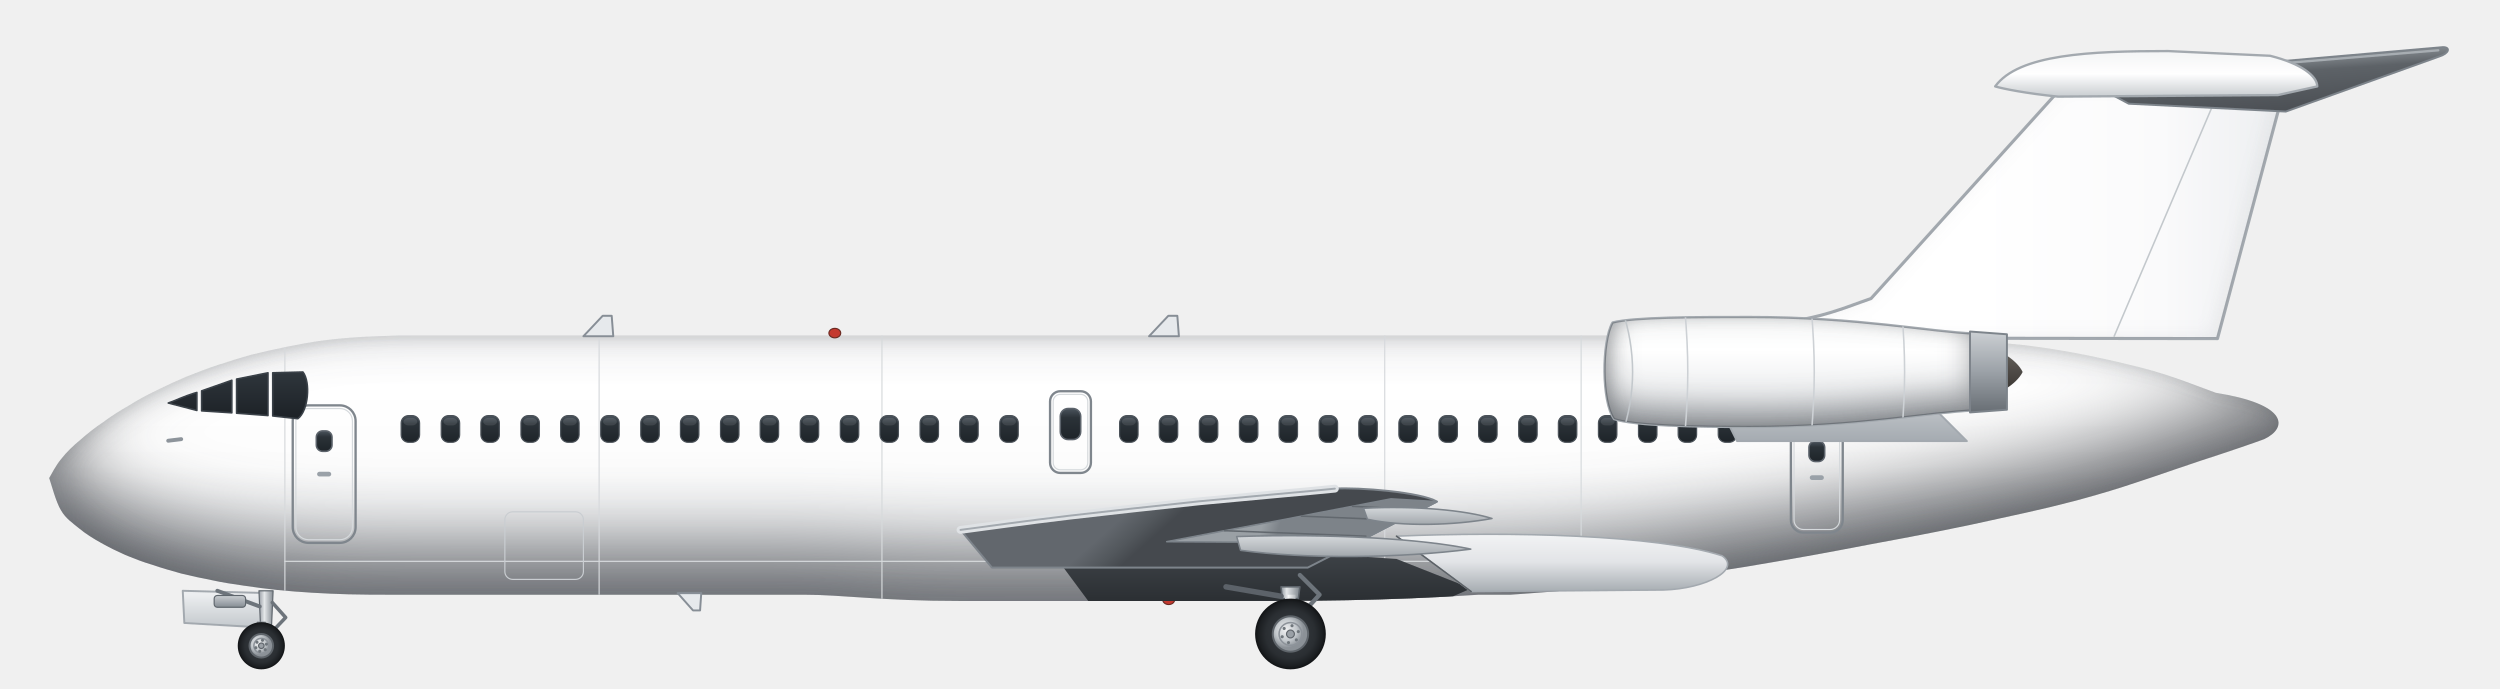
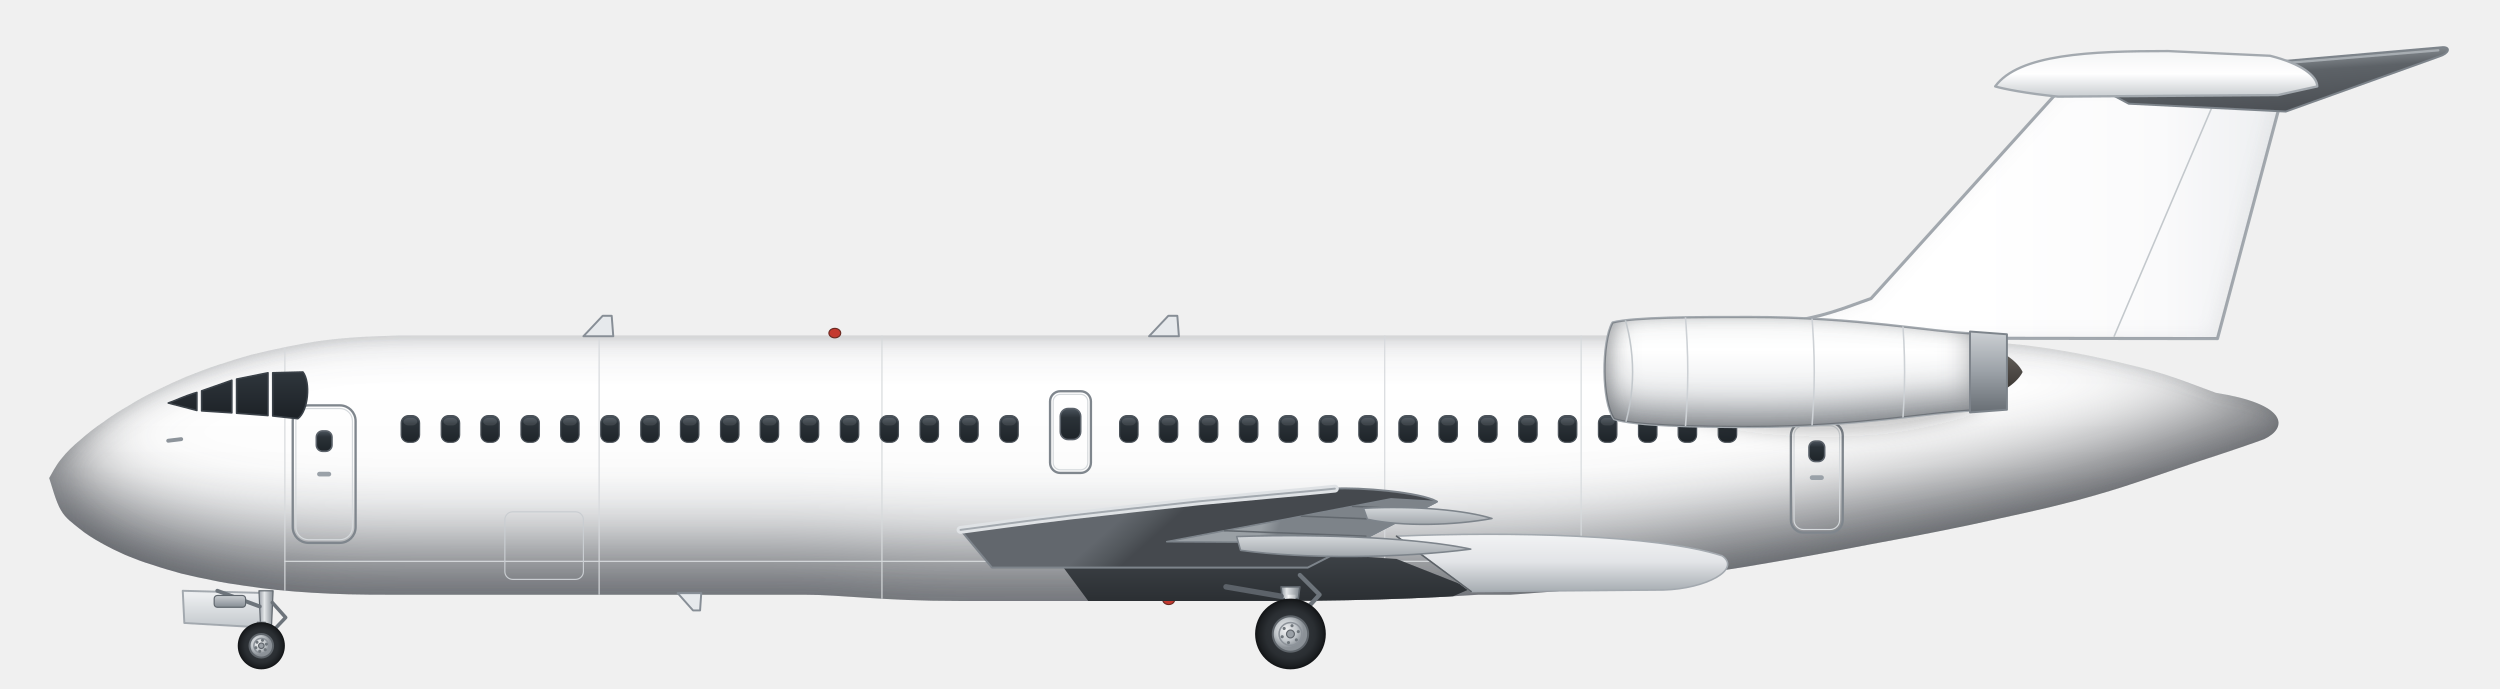
<svg xmlns="http://www.w3.org/2000/svg" viewBox="-12 -170.4 635.4 175.4" width="635" height="175" role="img" aria-label="BAC One-Eleven 200">
  <defs>
    <linearGradient id="BAC111200-g0" gradientUnits="userSpaceOnUse" x1="490.9" y1="-180" x2="569.4" y2="-180">
      <stop offset="0" stop-color="#ffffff" />
      <stop offset="0.6" stop-color="#fafafb" />
      <stop offset="1" stop-color="#eceef0" />
    </linearGradient>
    <filter id="BAC111200-f1" x="-8%" y="-20%" width="115.9%" height="140%" color-interpolation-filters="sRGB">
      <feFlood flood-color="#5b6168" flood-opacity="0.1" result="c" />
      <feComposite in="c" in2="SourceAlpha" operator="out" result="o" />
      <feOffset in="o" dx="-1" dy="0" result="s" />
      <feGaussianBlur in="s" stdDeviation="2.4" result="b" />
      <feComposite in="b" in2="SourceAlpha" operator="in" />
    </filter>
    <linearGradient id="BAC111200-g2" gradientUnits="userSpaceOnUse" x1="0" y1="-85" x2="0" y2="-19">
      <stop offset="0" stop-color="#eceef0" />
      <stop offset="0.0" stop-color="#f8f8f9" />
      <stop offset="0.2" stop-color="#ffffff" />
      <stop offset="0.5" stop-color="#fcfcfc" />
      <stop offset="0.7" stop-color="#f1f2f3" />
      <stop offset="1" stop-color="#e4e6e8" />
    </linearGradient>
    <clipPath id="BAC111200-c3">
      <path d="M0 -48.7C0.5 -49.5 1.7 -52.0 3.1 -53.6C4.4 -55.3 6.1 -56.9 7.9 -58.4C9.7 -60.0 11.6 -61.5 13.7 -62.9C15.7 -64.4 17.9 -65.8 20.2 -67.1C22.4 -68.5 24.8 -69.8 27.3 -71.0C29.7 -72.2 32.3 -73.4 34.9 -74.5C37.5 -75.5 40.2 -76.6 43.0 -77.5C45.8 -78.4 48.6 -79.3 51.5 -80.1C54.4 -80.8 57.4 -81.5 60.4 -82.1C63.4 -82.7 66.5 -83.3 69.6 -83.7C72.7 -84.1 75.9 -84.4 79.2 -84.6C82.4 -84.8 87.4 -84.9 89.1 -85L464.4 -85C470.8 -84.5 491.8 -83.8 503.1 -82.5C514.5 -81.1 524.2 -78.9 532.2 -76.9C540.3 -74.9 548.4 -71.5 551.6 -70.4C570 -67.5 570 -61.5 563.9 -58.6C561.2 -57.6 554.8 -55.4 547.7 -53.1C540.7 -50.8 530.0 -46.9 521.5 -44.5C512.9 -42.0 506.2 -40.5 496.5 -38.4C486.9 -36.2 474.4 -33.8 463.5 -31.8C452.7 -29.7 442.1 -27.8 431.2 -26.0C420.3 -24.3 408.1 -22.4 398.2 -21.3C388.3 -20.1 376.3 -19.3 372 -19L364 -19C340 -17.4 320 -17.4 300 -17.4L232 -17.4C212 -17.4 202 -19 192 -19L85.8 -19C84.2 -19.0 79.4 -19.0 76.2 -19.1C73.1 -19.2 70.1 -19.3 67.0 -19.5C64.0 -19.7 61.0 -19.9 58.1 -20.2C55.2 -20.5 52.4 -20.9 49.6 -21.3C46.8 -21.7 44.1 -22.1 41.4 -22.7C38.7 -23.2 36.1 -23.8 33.6 -24.4C31.1 -25.1 28.6 -25.8 26.3 -26.6C23.9 -27.3 21.6 -28.2 19.4 -29.1C17.2 -30.1 15.1 -31.1 13.2 -32.2C11.2 -33.3 9.3 -34.5 7.6 -35.9C5.9 -37.3 4.2 -38.4 3 -40.5C1.7 -42.6 0.5 -47.3 0 -48.7Z" />
    </clipPath>
    <filter id="BAC111200-f4" x="-6%" y="-100%" width="112.0%" height="300%" color-interpolation-filters="sRGB">
      <feFlood flood-color="#2f3338" flood-opacity="0.7" result="c" />
      <feComposite in="c" in2="SourceAlpha" operator="out" result="o" />
      <feOffset in="o" dx="0" dy="-11.5" result="s" />
      <feGaussianBlur in="s" stdDeviation="9.9" result="b" />
      <feComposite in="b" in2="SourceAlpha" operator="in" />
    </filter>
    <filter id="BAC111200-f5" x="-8%" y="-30%" width="115.9%" height="160%" color-interpolation-filters="sRGB">
      <feFlood flood-color="#4c5258" flood-opacity="0.1" result="c" />
      <feComposite in="c" in2="SourceAlpha" operator="out" result="o" />
      <feOffset in="o" dx="0" dy="1" result="s" />
      <feGaussianBlur in="s" stdDeviation="1.4" result="b" />
      <feComposite in="b" in2="SourceAlpha" operator="in" />
    </filter>
    <filter id="BAC111200-f6" x="-8%" y="-30%" width="115.9%" height="160%" color-interpolation-filters="sRGB">
      <feFlood flood-color="#3b4046" flood-opacity="0.2" result="c" />
      <feComposite in="c" in2="SourceAlpha" operator="out" result="o" />
      <feOffset in="o" dx="2.8" dy="-2" result="s" />
      <feGaussianBlur in="s" stdDeviation="3.5" result="b" />
      <feComposite in="b" in2="SourceAlpha" operator="in" />
    </filter>
    <linearGradient id="BAC111200-g7" gradientUnits="userSpaceOnUse" x1="0" y1="-60.7" x2="0" y2="-55.5">
      <stop offset="0" stop-color="#4b545d" />
      <stop offset="0.3" stop-color="#2b3238" />
      <stop offset="1" stop-color="#1e2429" />
    </linearGradient>
    <linearGradient id="BAC111200-g8" gradientUnits="userSpaceOnUse" x1="0" y1="-66.4" x2="0" y2="-58.5">
      <stop offset="0" stop-color="#4b545d" />
      <stop offset="0.3" stop-color="#2b3238" />
      <stop offset="1" stop-color="#1e2429" />
    </linearGradient>
    <linearGradient id="BAC111200-g9" gradientUnits="userSpaceOnUse" x1="0" y1="-58.1" x2="0" y2="-52.9">
      <stop offset="0" stop-color="#4b545d" />
      <stop offset="0.3" stop-color="#2b3238" />
      <stop offset="1" stop-color="#1e2429" />
    </linearGradient>
    <linearGradient id="BAC111200-g10" gradientUnits="userSpaceOnUse" x1="0" y1="-64.6" x2="0" y2="-57.8">
      <stop offset="0" stop-color="#4b545d" />
      <stop offset="0.3" stop-color="#2b3238" />
      <stop offset="1" stop-color="#1e2429" />
    </linearGradient>
    <linearGradient id="BAC111200-g11" gradientUnits="userSpaceOnUse" x1="0" y1="-83.1" x2="0" y2="-63.2">
      <stop offset="0" stop-color="#59626b" />
      <stop offset="0.4" stop-color="#2e353b" />
      <stop offset="1" stop-color="#1b2025" />
    </linearGradient>
    <linearGradient id="BAC111200-g12" gradientUnits="userSpaceOnUse" x1="0" y1="-34.3" x2="0" y2="-17.4">
      <stop offset="0" stop-color="#454a4f" />
      <stop offset="1" stop-color="#2b2f33" />
    </linearGradient>
    <linearGradient id="BAC111200-g13" gradientUnits="userSpaceOnUse" x1="0" y1="-34.9" x2="0" y2="-19.8">
      <stop offset="0" stop-color="#f3f4f5" />
      <stop offset="0.5" stop-color="#e2e4e7" />
      <stop offset="1" stop-color="#a7adb2" />
    </linearGradient>
    <linearGradient id="BAC111200-g14" gradientUnits="userSpaceOnUse" x1="313.6" y1="-20" x2="318.4" y2="-20">
      <stop offset="0" stop-color="#8e959c" />
      <stop offset="0.3" stop-color="#e4e7e9" />
      <stop offset="1" stop-color="#7d848b" />
    </linearGradient>
    <linearGradient id="BAC111200-g15" gradientUnits="userSpaceOnUse" x1="313.6" y1="-20" x2="318.4" y2="-20">
      <stop offset="0" stop-color="#9aa1a8" />
      <stop offset="0.4" stop-color="#f6f7f8" />
      <stop offset="1" stop-color="#8b9198" />
    </linearGradient>
    <radialGradient id="BAC111200-g16" gradientUnits="userSpaceOnUse" cx="316" cy="-9" r="9">
      <stop offset="0" stop-color="#3a3f44" />
      <stop offset="0.7" stop-color="#2a2e32" />
      <stop offset="0.9" stop-color="#1c1f22" />
      <stop offset="1" stop-color="#111315" />
    </radialGradient>
    <radialGradient id="BAC111200-g17" gradientUnits="userSpaceOnUse" cx="314.9" cy="-10.0" r="4.5">
      <stop offset="0" stop-color="#f0f1f2" />
      <stop offset="0.6" stop-color="#c3c8cc" />
      <stop offset="1" stop-color="#8b9197" />
    </radialGradient>
    <linearGradient id="BAC111200-g18" gradientUnits="userSpaceOnUse" x1="0" y1="-19" x2="0" y2="-10.6">
      <stop offset="0" stop-color="#eceef0" />
      <stop offset="1" stop-color="#c3c8cc" />
    </linearGradient>
    <linearGradient id="BAC111200-g19" gradientUnits="userSpaceOnUse" x1="53.2" y1="-20" x2="57.2" y2="-20">
      <stop offset="0" stop-color="#8e959c" />
      <stop offset="0.4" stop-color="#e4e7e9" />
      <stop offset="1" stop-color="#7d848b" />
    </linearGradient>
    <linearGradient id="BAC111200-g20" gradientUnits="userSpaceOnUse" x1="0" y1="-18.8" x2="0" y2="-15.8">
      <stop offset="0" stop-color="#c9cdd1" />
      <stop offset="1" stop-color="#868d94" />
    </linearGradient>
    <radialGradient id="BAC111200-g21" gradientUnits="userSpaceOnUse" cx="54" cy="-6" r="6">
      <stop offset="0" stop-color="#3a3f44" />
      <stop offset="0.7" stop-color="#2a2e32" />
      <stop offset="0.9" stop-color="#1c1f22" />
      <stop offset="1" stop-color="#111315" />
    </radialGradient>
    <radialGradient id="BAC111200-g22" gradientUnits="userSpaceOnUse" cx="53.2" cy="-6.7" r="3">
      <stop offset="0" stop-color="#f0f1f2" />
      <stop offset="0.6" stop-color="#c3c8cc" />
      <stop offset="1" stop-color="#8b9197" />
    </radialGradient>
    <linearGradient id="BAC111200-g23" gradientUnits="userSpaceOnUse" x1="274.9" y1="-40.2" x2="280.9" y2="-33.4">
      <stop offset="0" stop-color="#62676d" />
      <stop offset="0.6" stop-color="#52575c" />
      <stop offset="1" stop-color="#45494e" />
    </linearGradient>
    <linearGradient id="BAC111200-g24" gradientUnits="userSpaceOnUse" x1="309.0" y1="-37.2" x2="313.0" y2="-35.9">
      <stop offset="0" stop-color="#9aa0a5" />
      <stop offset="1" stop-color="#7d8389" />
    </linearGradient>
    <linearGradient id="BAC111200-g25" gradientUnits="userSpaceOnUse" x1="0" y1="-34.4" x2="0" y2="-28.0">
      <stop offset="0" stop-color="#d9dcdf" />
      <stop offset="1" stop-color="#9ba1a6" />
    </linearGradient>
    <linearGradient id="BAC111200-g26" gradientUnits="userSpaceOnUse" x1="0" y1="-41.6" x2="0" y2="-36.3">
      <stop offset="0" stop-color="#d9dcdf" />
      <stop offset="1" stop-color="#9ba1a6" />
    </linearGradient>
    <linearGradient id="BAC111200-g27" gradientUnits="userSpaceOnUse" x1="569.4" y1="-156.4" x2="570.4" y2="-142">
      <stop offset="0" stop-color="#8b9196" />
      <stop offset="0.3" stop-color="#5d6267" />
      <stop offset="1" stop-color="#4b4f54" />
    </linearGradient>
    <linearGradient id="BAC111200-g28" gradientUnits="userSpaceOnUse" x1="0" y1="-157.4" x2="0" y2="-145.8">
      <stop offset="0" stop-color="#f3f4f5" />
      <stop offset="0.5" stop-color="#ffffff" />
      <stop offset="1" stop-color="#c9cdd1" />
    </linearGradient>
-     <linearGradient id="BAC111200-g29" gradientUnits="userSpaceOnUse" x1="0" y1="-75.7" x2="0" y2="-58.1">
-       <stop offset="0" stop-color="#d9dcdf" />
-       <stop offset="1" stop-color="#a5abb1" />
-     </linearGradient>
+     <filter id="BAC111200-f29" x="-30%" y="-60%" width="160%" height="220%">
+       <feGaussianBlur stdDeviation="2.4" />
+     </filter>
    <linearGradient id="BAC111200-g30" gradientUnits="userSpaceOnUse" x1="0" y1="-83.1" x2="0" y2="-68.4">
      <stop offset="0" stop-color="#6d6862" />
      <stop offset="1" stop-color="#2f2c29" />
    </linearGradient>
    <linearGradient id="BAC111200-g31" gradientUnits="userSpaceOnUse" x1="0" y1="-89.7" x2="0" y2="-61.7">
      <stop offset="0" stop-color="#e4e6e8" />
      <stop offset="0.0" stop-color="#f7f8f8" />
      <stop offset="0.3" stop-color="#ffffff" />
      <stop offset="0.6" stop-color="#f1f2f3" />
      <stop offset="1" stop-color="#dcdfe2" />
    </linearGradient>
    <filter id="BAC111200-f32" x="-30%" y="-60%" width="160%" height="220.0%" color-interpolation-filters="sRGB">
      <feFlood flood-color="#30353a" flood-opacity="0.5" result="c" />
      <feComposite in="c" in2="SourceAlpha" operator="out" result="o" />
      <feOffset in="o" dx="0" dy="-4" result="s" />
      <feGaussianBlur in="s" stdDeviation="4" result="b" />
      <feComposite in="b" in2="SourceAlpha" operator="in" />
    </filter>
    <filter id="BAC111200-f33" x="-30%" y="-30%" width="160%" height="160%" color-interpolation-filters="sRGB">
      <feFlood flood-color="#41474d" flood-opacity="0.2" result="c" />
      <feComposite in="c" in2="SourceAlpha" operator="out" result="o" />
      <feOffset in="o" dx="1.6" dy="0" result="s" />
      <feGaussianBlur in="s" stdDeviation="1.6" result="b" />
      <feComposite in="b" in2="SourceAlpha" operator="in" />
    </filter>
    <clipPath id="BAC111200-c34">
      <path d="M398 -88.3C403.5 -89.7 419.1 -89.7 432.9 -89.7C460.5 -89.7 478.9 -85.9 490 -85.5L490 -65.9C478.9 -65.5 460.5 -61.7 432.9 -61.7C419.1 -61.7 403.5 -62.0 398.4 -63.7C395.2 -68.0 395.2 -83.4 398 -88.3Z" />
    </clipPath>
    <linearGradient id="BAC111200-g35" gradientUnits="userSpaceOnUse" x1="0" y1="-85.5" x2="0" y2="-65.9">
      <stop offset="0" stop-color="#c9cdd1" />
      <stop offset="0.5" stop-color="#9ba1a7" />
      <stop offset="1" stop-color="#6a7076" />
    </linearGradient>
  </defs>
  <path d="M403.8 -84.4C407.8 -84.7 420.3 -85.3 427.8 -86.2C435.3 -87.0 442.8 -88.2 448.8 -89.6C454.8 -90.9 461.3 -93.6 463.8 -94.4L512.4 -148.2C513.4 -149.4 514.4 -149.4 517.0 -149.4L569.4 -149.4L552 -84.2Z" fill="url(#BAC111200-g0)" stroke="#a3a9af" stroke-width="0.8" stroke-linejoin="round" stroke-linecap="round" />
  <path d="M403.8 -84.4C407.8 -84.7 420.3 -85.3 427.8 -86.2C435.3 -87.0 442.8 -88.2 448.8 -89.6C454.8 -90.9 461.3 -93.6 463.8 -94.4L512.4 -148.2C513.4 -149.4 514.4 -149.4 517.0 -149.4L569.4 -149.4L552 -84.2Z" fill="#000" filter="url(#BAC111200-f1)" />
  <path d="M552.6 -147.8L525.7 -84.8" fill="none" stroke="#c3c8cc" stroke-width="0.4" stroke-linejoin="round" stroke-linecap="round" />
  <path d="M517.4 -146.6L568.4 -146.6" fill="none" stroke="#d0d4d8" stroke-width="0.4" stroke-linejoin="round" stroke-linecap="round" />
  <path d="M0 -48.7C0.5 -49.5 1.7 -52.0 3.1 -53.6C4.4 -55.3 6.1 -56.9 7.9 -58.4C9.7 -60.0 11.6 -61.5 13.7 -62.9C15.7 -64.4 17.9 -65.8 20.2 -67.1C22.4 -68.5 24.8 -69.8 27.3 -71.0C29.7 -72.2 32.3 -73.4 34.9 -74.5C37.5 -75.5 40.2 -76.6 43.0 -77.5C45.8 -78.4 48.6 -79.3 51.5 -80.1C54.4 -80.8 57.4 -81.5 60.4 -82.1C63.4 -82.7 66.5 -83.3 69.6 -83.7C72.7 -84.1 75.9 -84.4 79.2 -84.6C82.4 -84.8 87.4 -84.9 89.1 -85L464.4 -85C470.8 -84.5 491.8 -83.8 503.1 -82.5C514.5 -81.1 524.2 -78.9 532.2 -76.9C540.3 -74.9 548.4 -71.5 551.6 -70.4C570 -67.5 570 -61.5 563.9 -58.6C561.2 -57.6 554.8 -55.4 547.7 -53.1C540.7 -50.8 530.0 -46.9 521.5 -44.5C512.9 -42.0 506.2 -40.5 496.5 -38.4C486.9 -36.2 474.4 -33.8 463.5 -31.8C452.7 -29.7 442.1 -27.8 431.2 -26.0C420.3 -24.3 408.1 -22.4 398.2 -21.3C388.3 -20.1 376.3 -19.3 372 -19L364 -19C340 -17.4 320 -17.4 300 -17.4L232 -17.4C212 -17.4 202 -19 192 -19L85.8 -19C84.2 -19.0 79.4 -19.0 76.2 -19.1C73.1 -19.2 70.1 -19.3 67.0 -19.5C64.0 -19.7 61.0 -19.9 58.1 -20.2C55.2 -20.5 52.4 -20.9 49.6 -21.3C46.8 -21.7 44.1 -22.1 41.4 -22.7C38.7 -23.2 36.1 -23.8 33.6 -24.4C31.1 -25.1 28.6 -25.8 26.3 -26.6C23.9 -27.3 21.6 -28.2 19.4 -29.1C17.2 -30.1 15.1 -31.1 13.2 -32.2C11.2 -33.3 9.3 -34.5 7.6 -35.9C5.9 -37.3 4.2 -38.4 3 -40.5C1.7 -42.6 0.5 -47.3 0 -48.7Z" fill="url(#BAC111200-g2)" />
  <path d="M0 -48.7C0.5 -49.5 1.7 -52.0 3.1 -53.6C4.4 -55.3 6.1 -56.9 7.9 -58.4C9.7 -60.0 11.6 -61.5 13.7 -62.9C15.7 -64.4 17.9 -65.8 20.2 -67.1C22.4 -68.5 24.8 -69.8 27.3 -71.0C29.7 -72.2 32.3 -73.4 34.9 -74.5C37.5 -75.5 40.2 -76.6 43.0 -77.5C45.8 -78.4 48.6 -79.3 51.5 -80.1C54.4 -80.8 57.4 -81.5 60.4 -82.1C63.4 -82.7 66.5 -83.3 69.6 -83.7C72.7 -84.1 75.9 -84.4 79.2 -84.6C82.4 -84.8 87.4 -84.9 89.1 -85L464.4 -85C470.8 -84.5 491.8 -83.8 503.1 -82.5C514.5 -81.1 524.2 -78.9 532.2 -76.9C540.3 -74.9 548.4 -71.5 551.6 -70.4C570 -67.5 570 -61.5 563.9 -58.6C561.2 -57.6 554.8 -55.4 547.7 -53.1C540.7 -50.8 530.0 -46.9 521.5 -44.5C512.9 -42.0 506.2 -40.5 496.5 -38.4C486.9 -36.2 474.4 -33.8 463.5 -31.8C452.7 -29.7 442.1 -27.8 431.2 -26.0C420.3 -24.3 408.1 -22.4 398.2 -21.3C388.3 -20.1 376.3 -19.3 372 -19L364 -19C340 -17.4 320 -17.4 300 -17.4L232 -17.4C212 -17.4 202 -19 192 -19L85.8 -19C84.2 -19.0 79.4 -19.0 76.2 -19.1C73.1 -19.2 70.1 -19.3 67.0 -19.5C64.0 -19.7 61.0 -19.9 58.1 -20.2C55.2 -20.5 52.4 -20.9 49.6 -21.3C46.8 -21.7 44.1 -22.1 41.4 -22.7C38.7 -23.2 36.1 -23.8 33.6 -24.4C31.1 -25.1 28.6 -25.8 26.3 -26.6C23.9 -27.3 21.6 -28.2 19.4 -29.1C17.2 -30.1 15.1 -31.1 13.2 -32.2C11.2 -33.3 9.3 -34.5 7.6 -35.9C5.9 -37.3 4.2 -38.4 3 -40.5C1.7 -42.6 0.5 -47.3 0 -48.7Z" fill="#000" filter="url(#BAC111200-f4)" />
  <path d="M0 -48.7C0.5 -49.5 1.7 -52.0 3.1 -53.6C4.4 -55.3 6.1 -56.9 7.9 -58.4C9.7 -60.0 11.6 -61.5 13.7 -62.9C15.7 -64.4 17.9 -65.8 20.2 -67.1C22.4 -68.5 24.8 -69.8 27.3 -71.0C29.7 -72.2 32.3 -73.4 34.9 -74.5C37.5 -75.5 40.2 -76.6 43.0 -77.5C45.8 -78.4 48.6 -79.3 51.5 -80.1C54.4 -80.8 57.4 -81.5 60.4 -82.1C63.4 -82.7 66.5 -83.3 69.6 -83.7C72.7 -84.1 75.9 -84.4 79.2 -84.6C82.4 -84.8 87.4 -84.9 89.1 -85L464.4 -85C470.8 -84.5 491.8 -83.8 503.1 -82.5C514.5 -81.1 524.2 -78.9 532.2 -76.9C540.3 -74.9 548.4 -71.5 551.6 -70.4C570 -67.5 570 -61.5 563.9 -58.6C561.2 -57.6 554.8 -55.4 547.7 -53.1C540.7 -50.8 530.0 -46.9 521.5 -44.5C512.9 -42.0 506.2 -40.5 496.5 -38.4C486.9 -36.2 474.4 -33.8 463.5 -31.8C452.7 -29.7 442.1 -27.8 431.2 -26.0C420.3 -24.3 408.1 -22.4 398.2 -21.3C388.3 -20.1 376.3 -19.3 372 -19L364 -19C340 -17.4 320 -17.4 300 -17.4L232 -17.4C212 -17.4 202 -19 192 -19L85.8 -19C84.2 -19.0 79.4 -19.0 76.2 -19.1C73.1 -19.2 70.1 -19.3 67.0 -19.5C64.0 -19.7 61.0 -19.9 58.1 -20.2C55.2 -20.5 52.4 -20.9 49.6 -21.3C46.8 -21.7 44.1 -22.1 41.4 -22.7C38.7 -23.2 36.1 -23.8 33.6 -24.4C31.1 -25.1 28.6 -25.8 26.3 -26.6C23.9 -27.3 21.6 -28.2 19.4 -29.1C17.2 -30.1 15.1 -31.1 13.2 -32.2C11.2 -33.3 9.3 -34.5 7.6 -35.9C5.9 -37.3 4.2 -38.4 3 -40.5C1.7 -42.6 0.5 -47.3 0 -48.7Z" fill="#000" filter="url(#BAC111200-f5)" />
  <path d="M0 -48.7C0.5 -49.5 1.7 -52.0 3.1 -53.6C4.4 -55.3 6.1 -56.9 7.9 -58.4C9.7 -60.0 11.6 -61.5 13.7 -62.9C15.7 -64.4 17.9 -65.8 20.2 -67.1C22.4 -68.5 24.8 -69.8 27.3 -71.0C29.7 -72.2 32.3 -73.4 34.9 -74.5C37.5 -75.5 40.2 -76.6 43.0 -77.5C45.8 -78.4 48.6 -79.3 51.5 -80.1C54.4 -80.8 57.4 -81.5 60.4 -82.1C63.4 -82.7 66.5 -83.3 69.6 -83.7C72.7 -84.1 75.9 -84.4 79.2 -84.6C82.4 -84.8 87.4 -84.9 89.1 -85L464.4 -85C470.8 -84.5 491.8 -83.8 503.1 -82.5C514.5 -81.1 524.2 -78.9 532.2 -76.9C540.3 -74.9 548.4 -71.5 551.6 -70.4C570 -67.5 570 -61.5 563.9 -58.6C561.2 -57.6 554.8 -55.4 547.7 -53.1C540.7 -50.8 530.0 -46.9 521.5 -44.5C512.9 -42.0 506.2 -40.5 496.5 -38.4C486.9 -36.2 474.4 -33.8 463.5 -31.8C452.7 -29.7 442.1 -27.8 431.2 -26.0C420.3 -24.3 408.1 -22.4 398.2 -21.3C388.3 -20.1 376.3 -19.3 372 -19L364 -19C340 -17.4 320 -17.4 300 -17.4L232 -17.4C212 -17.4 202 -19 192 -19L85.8 -19C84.2 -19.0 79.4 -19.0 76.2 -19.1C73.1 -19.2 70.1 -19.3 67.0 -19.5C64.0 -19.7 61.0 -19.9 58.1 -20.2C55.2 -20.5 52.4 -20.9 49.6 -21.3C46.8 -21.7 44.1 -22.1 41.4 -22.7C38.7 -23.2 36.1 -23.8 33.6 -24.4C31.1 -25.1 28.6 -25.8 26.3 -26.6C23.9 -27.3 21.6 -28.2 19.4 -29.1C17.2 -30.1 15.1 -31.1 13.2 -32.2C11.2 -33.3 9.3 -34.5 7.6 -35.9C5.9 -37.3 4.2 -38.4 3 -40.5C1.7 -42.6 0.5 -47.3 0 -48.7Z" fill="#000" filter="url(#BAC111200-f6)" />
  <g clip-path="url(#BAC111200-c3)" fill="none" stroke="#d6d9dc" stroke-width="0.3" stroke-linejoin="round" stroke-linecap="round">
    <path d="M60 -91L60 1" />
    <path d="M140 -91L140 1" />
    <path d="M212 -91L212 1" />
    <path d="M340 -91L340 1" />
    <path d="M390 -91L390 1" />
    <path d="M60.0 -27.5L391.8 -27.5" />
  </g>
  <g clip-path="url(#BAC111200-c3)">
    <rect x="62" y="-67.2" width="16" height="35" rx="4" fill="none" stroke="#7f868d" stroke-width="0.6" stroke-linejoin="round" stroke-linecap="round" />
    <rect x="62.8" y="-66.4" width="14.4" height="33.4" rx="3.2" fill="none" stroke="#d5d9dc" stroke-width="0.3" stroke-linejoin="round" stroke-linecap="round" />
    <rect x="68" y="-60.7" width="4" height="5.2" rx="1.6" fill="url(#BAC111200-g7)" stroke="#5c636b" stroke-width="0.4" stroke-linejoin="round" stroke-linecap="round" />
    <rect x="68.2" y="-50.3" width="3.6" height="1.2" rx="0.6" fill="#9aa1a8" />
  </g>
  <g clip-path="url(#BAC111200-c3)">
    <rect x="254.8" y="-70.8" width="10.4" height="20.8" rx="2.6" fill="none" stroke="#7f868d" stroke-width="0.6" stroke-linejoin="round" stroke-linecap="round" />
    <rect x="255.6" y="-70.0" width="8.8" height="19.2" rx="1.8" fill="none" stroke="#d5d9dc" stroke-width="0.3" stroke-linejoin="round" stroke-linecap="round" />
    <rect x="257.4" y="-66.4" width="5.2" height="7.9" rx="2.0" fill="url(#BAC111200-g8)" stroke="#5c636b" stroke-width="0.4" stroke-linejoin="round" stroke-linecap="round" />
  </g>
  <g clip-path="url(#BAC111200-c3)">
    <rect x="443.4" y="-62.8" width="13.2" height="28" rx="3.2" fill="none" stroke="#7f868d" stroke-width="0.6" stroke-linejoin="round" stroke-linecap="round" />
    <rect x="444.2" y="-62.0" width="11.6" height="26.4" rx="2.4" fill="none" stroke="#d5d9dc" stroke-width="0.3" stroke-linejoin="round" stroke-linecap="round" />
    <rect x="448" y="-58.1" width="4" height="5.2" rx="1.6" fill="url(#BAC111200-g9)" stroke="#5c636b" stroke-width="0.4" stroke-linejoin="round" stroke-linecap="round" />
    <rect x="448.2" y="-49.4" width="3.6" height="1.2" rx="0.6" fill="#9aa1a8" />
  </g>
  <g clip-path="url(#BAC111200-c3)">
    <rect x="116" y="-40.1" width="20" height="17.2" rx="2" fill="none" stroke="#c9cdd1" stroke-width="0.3" stroke-linejoin="round" stroke-linecap="round" />
  </g>
  <g clip-path="url(#BAC111200-c3)">
    <g fill="url(#BAC111200-g10)" stroke="#4a5158" stroke-width="0.3" stroke-linejoin="round" stroke-linecap="round">
      <rect x="89.6" y="-64.6" width="4.7" height="6.8" rx="1.9" />
      <rect x="99.8" y="-64.6" width="4.7" height="6.8" rx="1.9" />
      <rect x="109.9" y="-64.6" width="4.7" height="6.8" rx="1.9" />
      <rect x="120.1" y="-64.6" width="4.7" height="6.8" rx="1.9" />
      <rect x="130.2" y="-64.6" width="4.7" height="6.8" rx="1.9" />
      <rect x="140.4" y="-64.6" width="4.7" height="6.8" rx="1.9" />
      <rect x="150.6" y="-64.6" width="4.7" height="6.8" rx="1.9" />
      <rect x="160.7" y="-64.6" width="4.7" height="6.8" rx="1.9" />
      <rect x="170.9" y="-64.6" width="4.7" height="6.8" rx="1.9" />
      <rect x="181.0" y="-64.6" width="4.7" height="6.8" rx="1.9" />
      <rect x="191.2" y="-64.6" width="4.7" height="6.8" rx="1.9" />
      <rect x="201.4" y="-64.6" width="4.7" height="6.8" rx="1.9" />
      <rect x="211.5" y="-64.6" width="4.7" height="6.8" rx="1.9" />
      <rect x="221.7" y="-64.6" width="4.7" height="6.8" rx="1.9" />
      <rect x="231.8" y="-64.6" width="4.7" height="6.8" rx="1.9" />
      <rect x="242.0" y="-64.6" width="4.7" height="6.8" rx="1.9" />
      <rect x="272.5" y="-64.6" width="4.7" height="6.8" rx="1.9" />
      <rect x="282.6" y="-64.6" width="4.7" height="6.8" rx="1.9" />
      <rect x="292.8" y="-64.6" width="4.7" height="6.8" rx="1.9" />
      <rect x="303.0" y="-64.6" width="4.7" height="6.8" rx="1.9" />
      <rect x="313.1" y="-64.6" width="4.7" height="6.8" rx="1.9" />
      <rect x="323.3" y="-64.6" width="4.7" height="6.8" rx="1.9" />
      <rect x="333.4" y="-64.6" width="4.7" height="6.8" rx="1.9" />
      <rect x="343.6" y="-64.6" width="4.7" height="6.8" rx="1.9" />
      <rect x="353.8" y="-64.6" width="4.7" height="6.8" rx="1.9" />
      <rect x="363.9" y="-64.6" width="4.7" height="6.8" rx="1.9" />
      <rect x="374.1" y="-64.6" width="4.7" height="6.8" rx="1.9" />
      <rect x="384.2" y="-64.6" width="4.7" height="6.8" rx="1.9" />
      <rect x="394.4" y="-64.6" width="4.7" height="6.8" rx="1.9" />
      <rect x="404.6" y="-64.6" width="4.7" height="6.8" rx="1.9" />
      <rect x="414.7" y="-64.6" width="4.7" height="6.8" rx="1.9" />
      <rect x="424.9" y="-64.6" width="4.7" height="6.8" rx="1.9" />
    </g>
    <g fill="#ffffff" opacity="0.1">
      <rect x="90.2" y="-64.0" width="3.5" height="1.9" rx="1.3" />
      <rect x="100.4" y="-64.0" width="3.5" height="1.9" rx="1.3" />
      <rect x="110.5" y="-64.0" width="3.5" height="1.9" rx="1.3" />
      <rect x="120.7" y="-64.0" width="3.5" height="1.9" rx="1.3" />
      <rect x="130.8" y="-64.0" width="3.5" height="1.9" rx="1.3" />
      <rect x="141.0" y="-64.0" width="3.5" height="1.9" rx="1.3" />
      <rect x="151.2" y="-64.0" width="3.5" height="1.9" rx="1.3" />
      <rect x="161.3" y="-64.0" width="3.5" height="1.9" rx="1.3" />
      <rect x="171.5" y="-64.0" width="3.5" height="1.9" rx="1.3" />
      <rect x="181.6" y="-64.0" width="3.5" height="1.9" rx="1.3" />
      <rect x="191.8" y="-64.0" width="3.5" height="1.9" rx="1.3" />
      <rect x="202.0" y="-64.0" width="3.5" height="1.9" rx="1.3" />
      <rect x="212.1" y="-64.0" width="3.5" height="1.9" rx="1.3" />
      <rect x="222.3" y="-64.0" width="3.5" height="1.9" rx="1.3" />
      <rect x="232.4" y="-64.0" width="3.5" height="1.9" rx="1.3" />
      <rect x="242.6" y="-64.0" width="3.5" height="1.9" rx="1.3" />
      <rect x="273.1" y="-64.0" width="3.5" height="1.9" rx="1.3" />
      <rect x="283.2" y="-64.0" width="3.5" height="1.9" rx="1.3" />
      <rect x="293.4" y="-64.0" width="3.5" height="1.9" rx="1.3" />
      <rect x="303.6" y="-64.0" width="3.5" height="1.9" rx="1.3" />
      <rect x="313.7" y="-64.0" width="3.5" height="1.9" rx="1.3" />
      <rect x="323.9" y="-64.0" width="3.5" height="1.9" rx="1.3" />
      <rect x="334.0" y="-64.0" width="3.5" height="1.9" rx="1.3" />
      <rect x="344.2" y="-64.0" width="3.5" height="1.9" rx="1.3" />
      <rect x="354.4" y="-64.0" width="3.5" height="1.9" rx="1.3" />
      <rect x="364.5" y="-64.0" width="3.5" height="1.9" rx="1.3" />
      <rect x="374.7" y="-64.0" width="3.5" height="1.9" rx="1.3" />
      <rect x="384.8" y="-64.0" width="3.5" height="1.9" rx="1.3" />
      <rect x="395.0" y="-64.0" width="3.5" height="1.9" rx="1.3" />
      <rect x="405.2" y="-64.0" width="3.5" height="1.9" rx="1.3" />
      <rect x="415.3" y="-64.0" width="3.5" height="1.9" rx="1.3" />
      <rect x="425.5" y="-64.0" width="3.5" height="1.9" rx="1.3" />
    </g>
  </g>
  <g fill="url(#BAC111200-g11)" stroke="#3a4148" stroke-width="0.4" stroke-linejoin="round" stroke-linecap="round">
    <path d="M30.3 -67.8C32.3 -68.5 34.3 -69.5 36.9 -70.3L37.6 -70.5L37.6 -65.9Z" />
    <path d="M38.8 -65.8L38.8 -70.9L46.5 -73.6L46.5 -65.3Z" />
    <path d="M47.7 -65.2L47.7 -73.9L55.7 -75.5L55.7 -64.6Z" />
    <path d="M56.9 -64.5L56.9 -75.5L64.6 -75.7C66.6 -73.1 66 -65.8 63.3 -63.8Z" />
  </g>
  <path d="M33.6 -58.6L30.3 -58.2" fill="none" stroke="#8d949b" stroke-width="1" stroke-linejoin="round" stroke-linecap="round" />
  <path d="M136 -84.8L143.6 -84.8L143.2 -90L140.9 -90Z" fill="#e6e9ec" stroke="#878e96" stroke-width="0.5" stroke-linejoin="round" stroke-linecap="round" />
  <path d="M280 -84.8L287.6 -84.8L287.2 -90L284.9 -90Z" fill="#e6e9ec" stroke="#878e96" stroke-width="0.5" stroke-linejoin="round" stroke-linecap="round" />
  <path d="M160 -19.4L166 -19.4L165.7 -15L163.9 -15Z" fill="#e6e9ec" stroke="#878e96" stroke-width="0.5" stroke-linejoin="round" stroke-linecap="round" />
  <ellipse cx="200" cy="-85.6" rx="1.5" ry="1.2" fill="#c4392f" stroke="#6b2a22" stroke-width="0.3" stroke-linejoin="round" stroke-linecap="round" />
  <ellipse cx="285" cy="-17.7" rx="1.5" ry="1.2" fill="#c4392f" stroke="#6b2a22" stroke-width="0.3" stroke-linejoin="round" stroke-linecap="round" />
  <g clip-path="url(#BAC111200-c3)">
    <path d="M252 -34.3L343 -28.1L362 -20.6L350 -15.4L266 -15.4Z" fill="url(#BAC111200-g12)" />
  </g>
  <path d="M343 -33.9C372.0 -35.1 409.3 -34.3 425.9 -28.9C430.9 -25.4 421.7 -20.5 411.0 -20.2L362 -19.8Z" fill="url(#BAC111200-g13)" stroke="#a3a9af" stroke-width="0.4" stroke-linejoin="round" stroke-linecap="round" />
  <path d="M343 -33.9L362 -19.8" fill="none" stroke="#5c6166" stroke-width="0.4" stroke-linejoin="round" stroke-linecap="round" />
  <g>
    <path d="M313.6 -21L318.4 -21L318.0 -18L313.9 -18Z" fill="url(#BAC111200-g14)" stroke="#5f666d" stroke-width="0.4" stroke-linejoin="round" stroke-linecap="round" />
    <path d="M314.6 -19L317.3 -19L317.2 -9L314.8 -9Z" fill="url(#BAC111200-g15)" />
    <path d="M318.4 -24L323.4 -19L317.9 -13" fill="none" stroke="#6d747b" stroke-width="1.1" stroke-linejoin="round" stroke-linecap="round" />
    <path d="M313.6 -18.6L299.6 -21" fill="none" stroke="#5c6269" stroke-width="1.4" stroke-linejoin="round" stroke-linecap="round" />
    <circle cx="316" cy="-9" r="9" fill="url(#BAC111200-g16)" />
    <circle cx="316" cy="-9" r="4.5" fill="url(#BAC111200-g17)" stroke="#5f656b" stroke-width="0.5" stroke-linejoin="round" stroke-linecap="round" />
    <circle cx="316" cy="-9" r="2.9" fill="none" stroke="#8d939a" stroke-width="0.4" stroke-linejoin="round" stroke-linecap="round" />
    <circle cx="318.0" cy="-9.6" r="0.4" fill="#6f767c" />
    <circle cx="316.4" cy="-11.1" r="0.4" fill="#6f767c" />
    <circle cx="314.4" cy="-10.4" r="0.4" fill="#6f767c" />
    <circle cx="313.9" cy="-8.3" r="0.4" fill="#6f767c" />
    <circle cx="315.5" cy="-6.8" r="0.4" fill="#6f767c" />
    <circle cx="317.5" cy="-7.5" r="0.4" fill="#6f767c" />
    <circle cx="316" cy="-9" r="1.0" fill="#9aa0a6" stroke="#5f656b" stroke-width="0.3" stroke-linejoin="round" stroke-linecap="round" />
  </g>
  <g>
    <path d="M34 -20L56 -19.4L55.2 -10.6L34.4 -11.8Z" fill="url(#BAC111200-g18)" stroke="#a3a9af" stroke-width="0.5" stroke-linejoin="round" stroke-linecap="round" />
    <path d="M53.4 -20L57 -20L56.6 -11L53.8 -11Z" fill="url(#BAC111200-g19)" stroke="#5f666d" stroke-width="0.3" stroke-linejoin="round" stroke-linecap="round" />
    <path d="M53 -12L55 -12L54.8 -6L53.2 -6Z" fill="#e7e9eb" stroke="#7d848b" stroke-width="0.3" stroke-linejoin="round" stroke-linecap="round" />
    <path d="M56.8 -17L60.2 -13.2L56.4 -9.2" fill="none" stroke="#6d747b" stroke-width="0.9" stroke-linejoin="round" stroke-linecap="round" />
    <path d="M53.6 -16L42.8 -20" fill="none" stroke="#6d747b" stroke-width="1" stroke-linejoin="round" stroke-linecap="round" />
    <rect x="42" y="-18.8" width="8" height="3" rx="0.8" fill="url(#BAC111200-g20)" stroke="#5f666d" stroke-width="0.3" stroke-linejoin="round" stroke-linecap="round" />
    <circle cx="54" cy="-6" r="6" fill="url(#BAC111200-g21)" />
    <circle cx="54" cy="-6" r="3" fill="url(#BAC111200-g22)" stroke="#5f656b" stroke-width="0.5" stroke-linejoin="round" stroke-linecap="round" />
    <circle cx="54" cy="-6" r="1.9" fill="none" stroke="#8d939a" stroke-width="0.4" stroke-linejoin="round" stroke-linecap="round" />
    <circle cx="55.3" cy="-6.4" r="0.4" fill="#6f767c" />
    <circle cx="54.3" cy="-7.4" r="0.4" fill="#6f767c" />
    <circle cx="52.9" cy="-6.9" r="0.4" fill="#6f767c" />
    <circle cx="52.6" cy="-5.5" r="0.4" fill="#6f767c" />
    <circle cx="53.6" cy="-4.6" r="0.4" fill="#6f767c" />
    <circle cx="55.0" cy="-5.0" r="0.4" fill="#6f767c" />
    <circle cx="54" cy="-6" r="0.7" fill="#9aa0a6" stroke="#5f656b" stroke-width="0.3" stroke-linejoin="round" stroke-linecap="round" />
  </g>
  <path d="M232 -35.5C236.6 -36.1 249.4 -37.9 259.6 -39.1C269.8 -40.3 281.7 -41.6 293.0 -42.8C304.3 -43.9 321.6 -45.4 327.3 -46.0C333.3 -46.4 349.3 -45.1 353.3 -42.7C351.4 -41.7 345.8 -38.8 342.1 -37C338.4 -35.1 334.9 -33.3 331.2 -31.4C327.6 -29.6 322.2 -26.8 320.4 -25.9L240 -25.9Z" fill="url(#BAC111200-g23)" stroke="#7d848b" stroke-width="0.5" stroke-linejoin="round" stroke-linecap="round" />
  <path d="M284.5 -32.5C289.5 -33.5 305.2 -36.4 314.7 -38.2C324.2 -40.1 337.1 -42.5 341.6 -43.4L353.3 -42.7C351.4 -41.7 345.5 -38.7 342.1 -37C338.7 -35.2 334.4 -33.0 332.9 -32.2Z" fill="url(#BAC111200-g24)" stroke="#7d848b" stroke-width="0.4" stroke-linejoin="round" stroke-linecap="round" />
  <path d="M299.2 -35.3L335.2 -33.9" fill="none" stroke="#62686e" stroke-width="0.4" stroke-linejoin="round" stroke-linecap="round" />
  <path d="M318.8 -39.0L343.1 -38.0" fill="none" stroke="#62686e" stroke-width="0.4" stroke-linejoin="round" stroke-linecap="round" />
  <path d="M331.8 -41.5L348.4 -40.7" fill="none" stroke="#62686e" stroke-width="0.4" stroke-linejoin="round" stroke-linecap="round" />
  <path d="M232 -35.5C236.6 -36.1 249.4 -37.9 259.6 -39.1C269.8 -40.3 281.7 -41.6 293.0 -42.8C304.3 -43.9 321.6 -45.4 327.3 -46.0" fill="none" stroke="#dfe2e5" stroke-width="2" stroke-linejoin="round" stroke-linecap="round" />
  <path d="M232 -35.5C236.6 -36.1 249.4 -37.9 259.6 -39.1C269.8 -40.3 281.7 -41.6 293.0 -42.8C304.3 -43.9 321.6 -45.4 327.3 -46.0" fill="none" stroke="#a3a9af" stroke-width="0.5" stroke-linejoin="round" stroke-linecap="round" />
  <path d="M302.3 -33.8C326.1 -34.6 350.0 -33.2 361.9 -30.6C344.0 -28.3 320.2 -28.0 303.3 -30.3Z" fill="url(#BAC111200-g25)" stroke="#7d848b" stroke-width="0.4" stroke-linejoin="round" stroke-linecap="round" />
  <path d="M334.6 -41.0C347.7 -41.7 360.7 -40.5 367.3 -38.4C357.5 -36.6 344.4 -36.3 335.6 -38.2Z" fill="url(#BAC111200-g26)" stroke="#7d848b" stroke-width="0.4" stroke-linejoin="round" stroke-linecap="round" />
  <path d="M517.4 -150.4L609.4 -158.4C611.4 -158.4 611.0 -156.8 608.4 -156L569.4 -142L529.4 -144Z" fill="url(#BAC111200-g27)" stroke="#7d848b" stroke-width="0.5" stroke-linejoin="round" stroke-linecap="round" />
  <path d="M519.4 -150.2L608.2 -157.6" fill="none" stroke="#a7adb2" stroke-width="0.6" stroke-linejoin="round" stroke-linecap="round" />
  <path d="M495.4 -148.4C501.4 -156.6 519.4 -157.4 539.4 -157.4L565.4 -156.2C573.4 -154.2 577.4 -151 577.4 -148.4L567.4 -146.2L511.4 -145.8C503.4 -146.6 497.4 -147.8 495.4 -148.4Z" fill="url(#BAC111200-g28)" stroke="#a3a9af" stroke-width="0.6" stroke-linejoin="round" stroke-linecap="round" />
-   <path d="M423.7 -70.1L476.2 -70.1L488.2 -58.1L429.7 -58.1Z" fill="url(#BAC111200-g29)" stroke="#a3a9af" stroke-width="0.5" stroke-linejoin="round" stroke-linecap="round" />
+   <g clip-path="url(#BAC111200-c3)">
+     <path d="M411.8 -66.8C434.8 -58.4 471.6 -58.4 491.8 -67.3L485.4 -75.7L416.4 -75.7Z" fill="#2c3035" fill-opacity="0.3" filter="url(#BAC111200-f29)" />
+   </g>
  <path d="M489 -83.1C496 -82.3 501 -78.7 502.4 -75.7C501 -72.8 496 -69.1 489 -68.4Z" fill="url(#BAC111200-g30)" />
  <path d="M398 -88.3C403.5 -89.7 419.1 -89.7 432.9 -89.7C460.5 -89.7 478.9 -85.9 490 -85.5L490 -65.9C478.9 -65.5 460.5 -61.7 432.9 -61.7C419.1 -61.7 403.5 -62.0 398.4 -63.7C395.2 -68.0 395.2 -83.4 398 -88.3Z" fill="url(#BAC111200-g31)" stroke="#a3a9af" stroke-width="0.6" stroke-linejoin="round" stroke-linecap="round" />
  <path d="M398 -88.3C403.5 -89.7 419.1 -89.7 432.9 -89.7C460.5 -89.7 478.9 -85.9 490 -85.5L490 -65.9C478.9 -65.5 460.5 -61.7 432.9 -61.7C419.1 -61.7 403.5 -62.0 398.4 -63.7C395.2 -68.0 395.2 -83.4 398 -88.3Z" fill="#000" filter="url(#BAC111200-f32)" />
  <path d="M398 -88.3C403.5 -89.7 419.1 -89.7 432.9 -89.7C460.5 -89.7 478.9 -85.9 490 -85.5L490 -65.9C478.9 -65.5 460.5 -61.7 432.9 -61.7C419.1 -61.7 403.5 -62.0 398.4 -63.7C395.2 -68.0 395.2 -83.4 398 -88.3Z" fill="#000" filter="url(#BAC111200-f33)" />
  <g clip-path="url(#BAC111200-c34)">
    <path d="M400.4 -91.7C404 -81.3 404 -70.1 400.4 -59.7" fill="none" stroke="#c3c8cc" stroke-width="0.4" stroke-linejoin="round" stroke-linecap="round" />
    <path d="M416.4 -91.7C417.4 -79.9 417.4 -71.5 416.4 -59.7" fill="none" stroke="#cdd1d5" stroke-width="0.4" stroke-linejoin="round" stroke-linecap="round" />
    <path d="M448.6 -91.7C449.6 -79.9 449.6 -71.5 448.6 -59.7" fill="none" stroke="#cdd1d5" stroke-width="0.4" stroke-linejoin="round" stroke-linecap="round" />
    <path d="M471.6 -91.7C472.6 -79.9 472.6 -71.5 471.6 -59.7" fill="none" stroke="#cdd1d5" stroke-width="0.4" stroke-linejoin="round" stroke-linecap="round" />
  </g>
  <path d="M489 -86.0L498.4 -85.3L498.4 -66.1L489 -65.4Z" fill="url(#BAC111200-g35)" stroke="#7d848b" stroke-width="0.5" stroke-linejoin="round" stroke-linecap="round" />
</svg>
